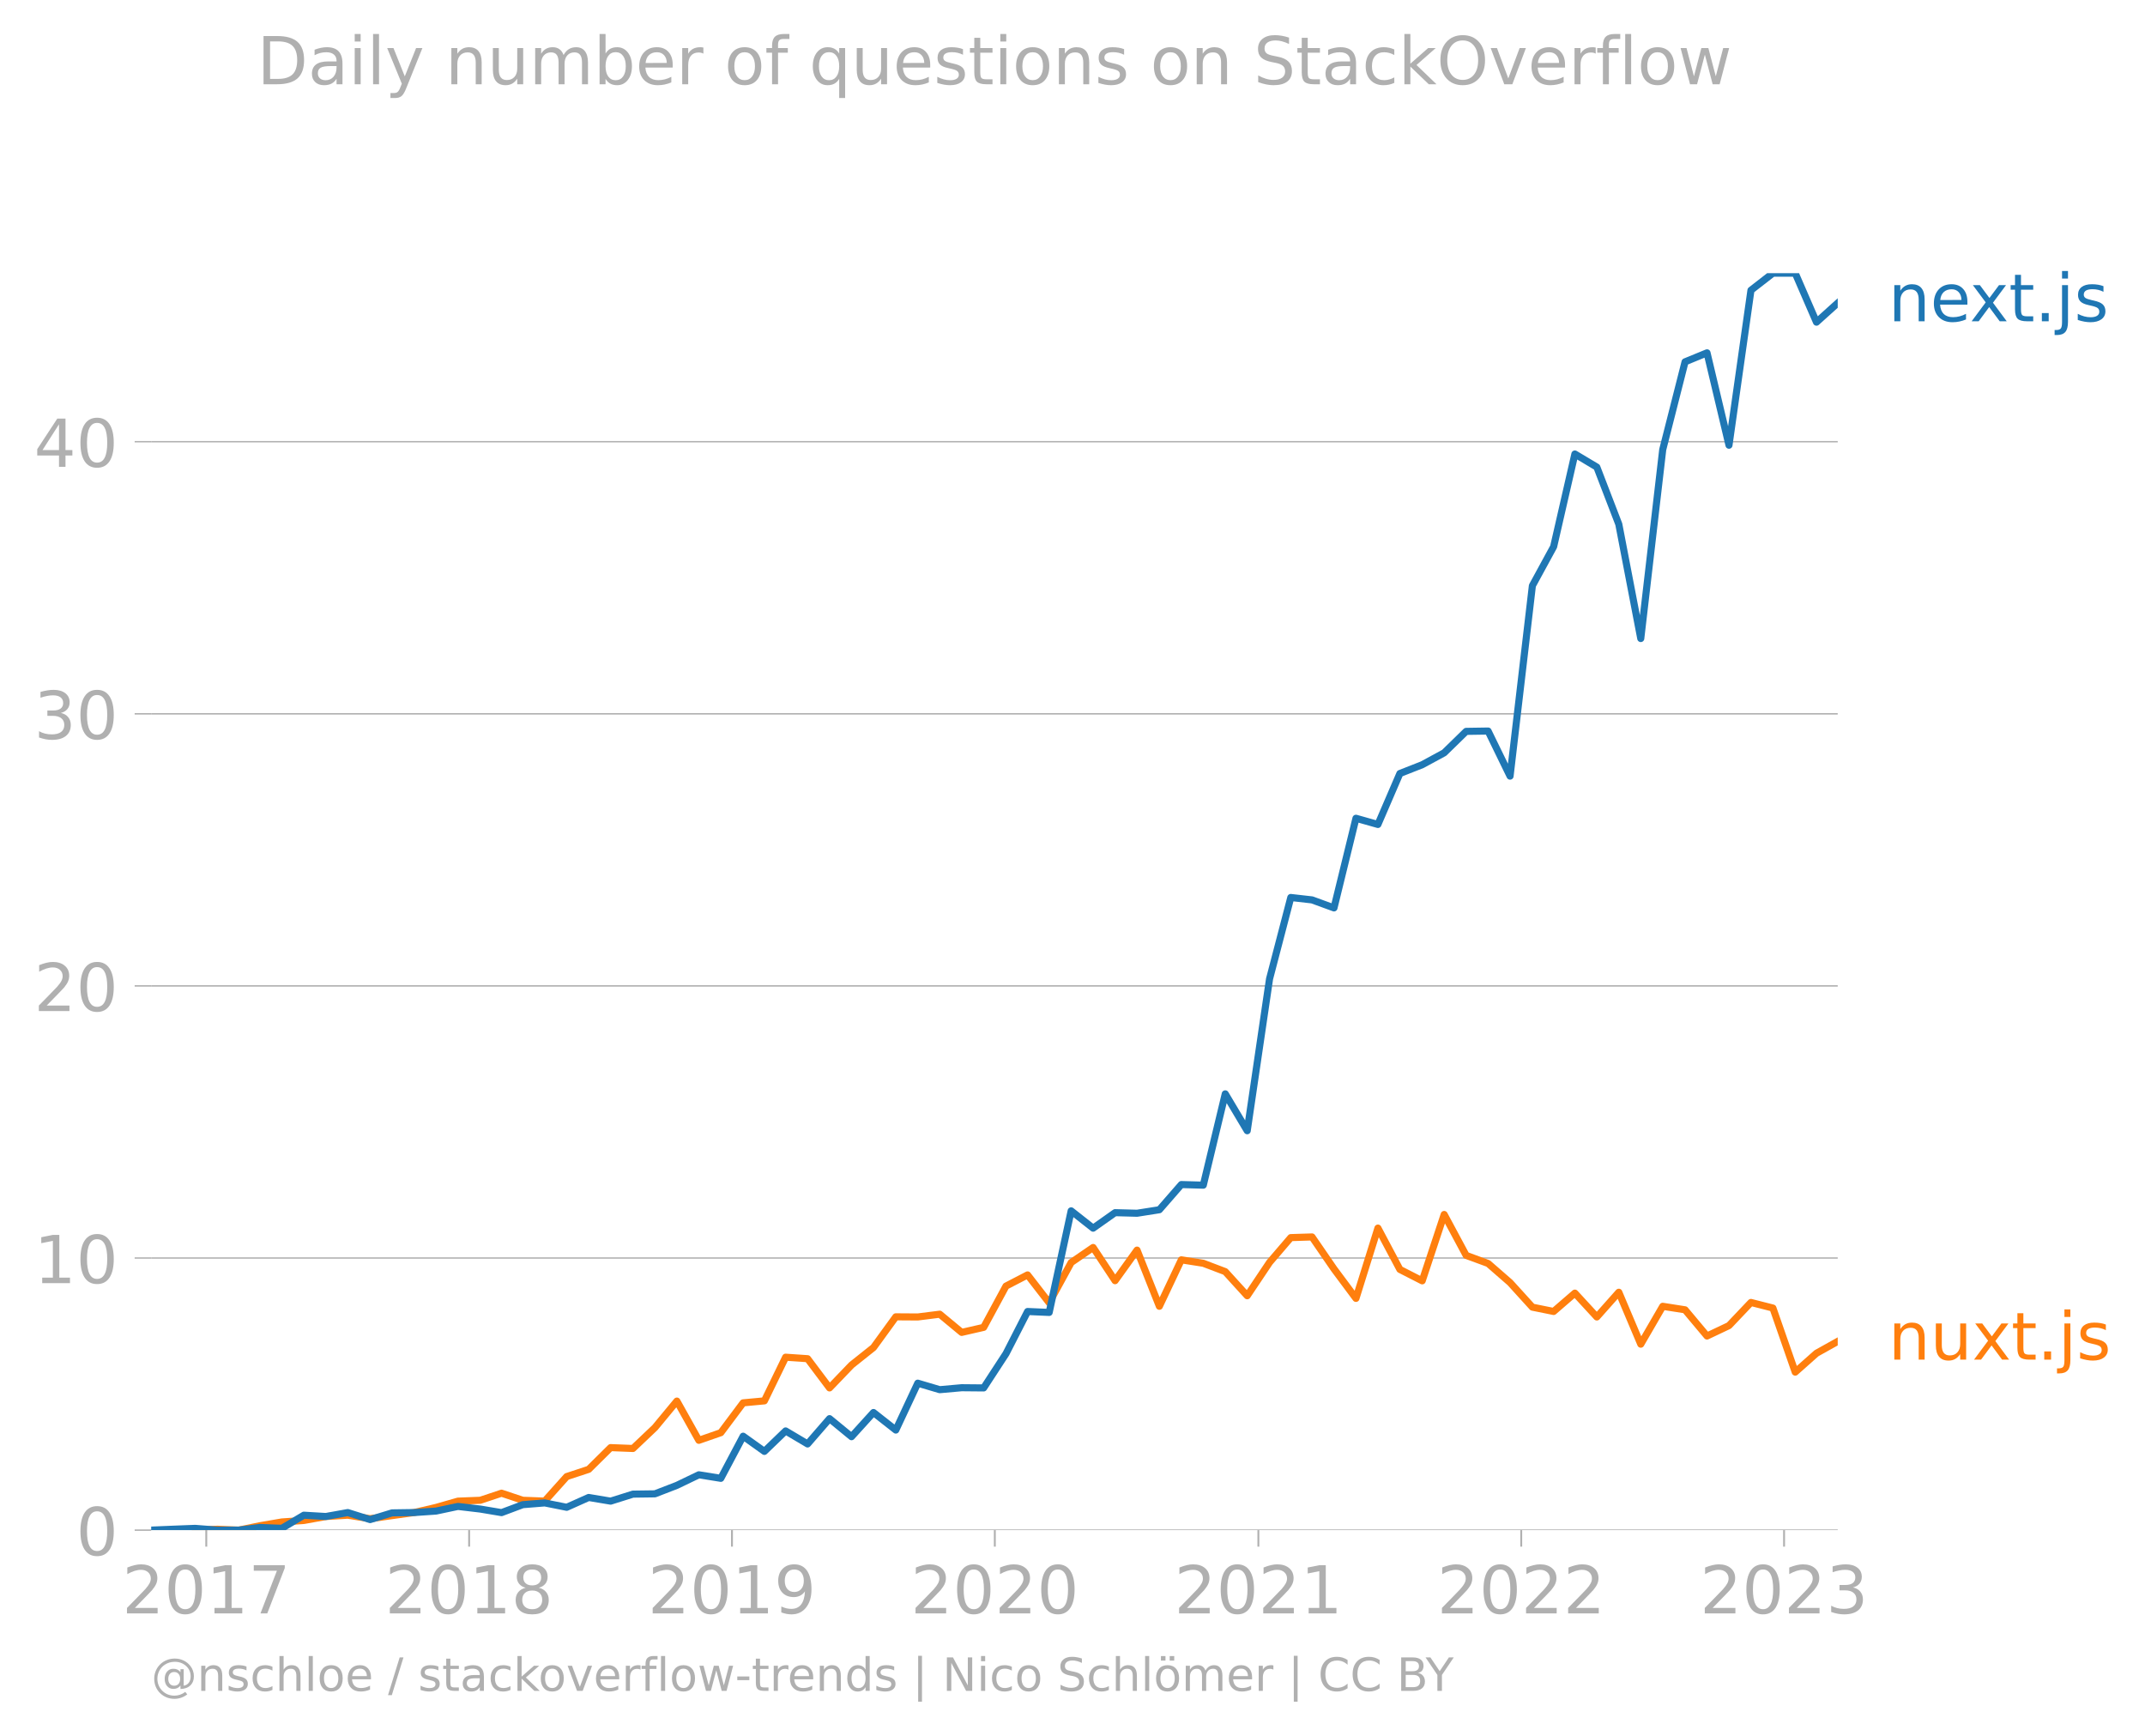
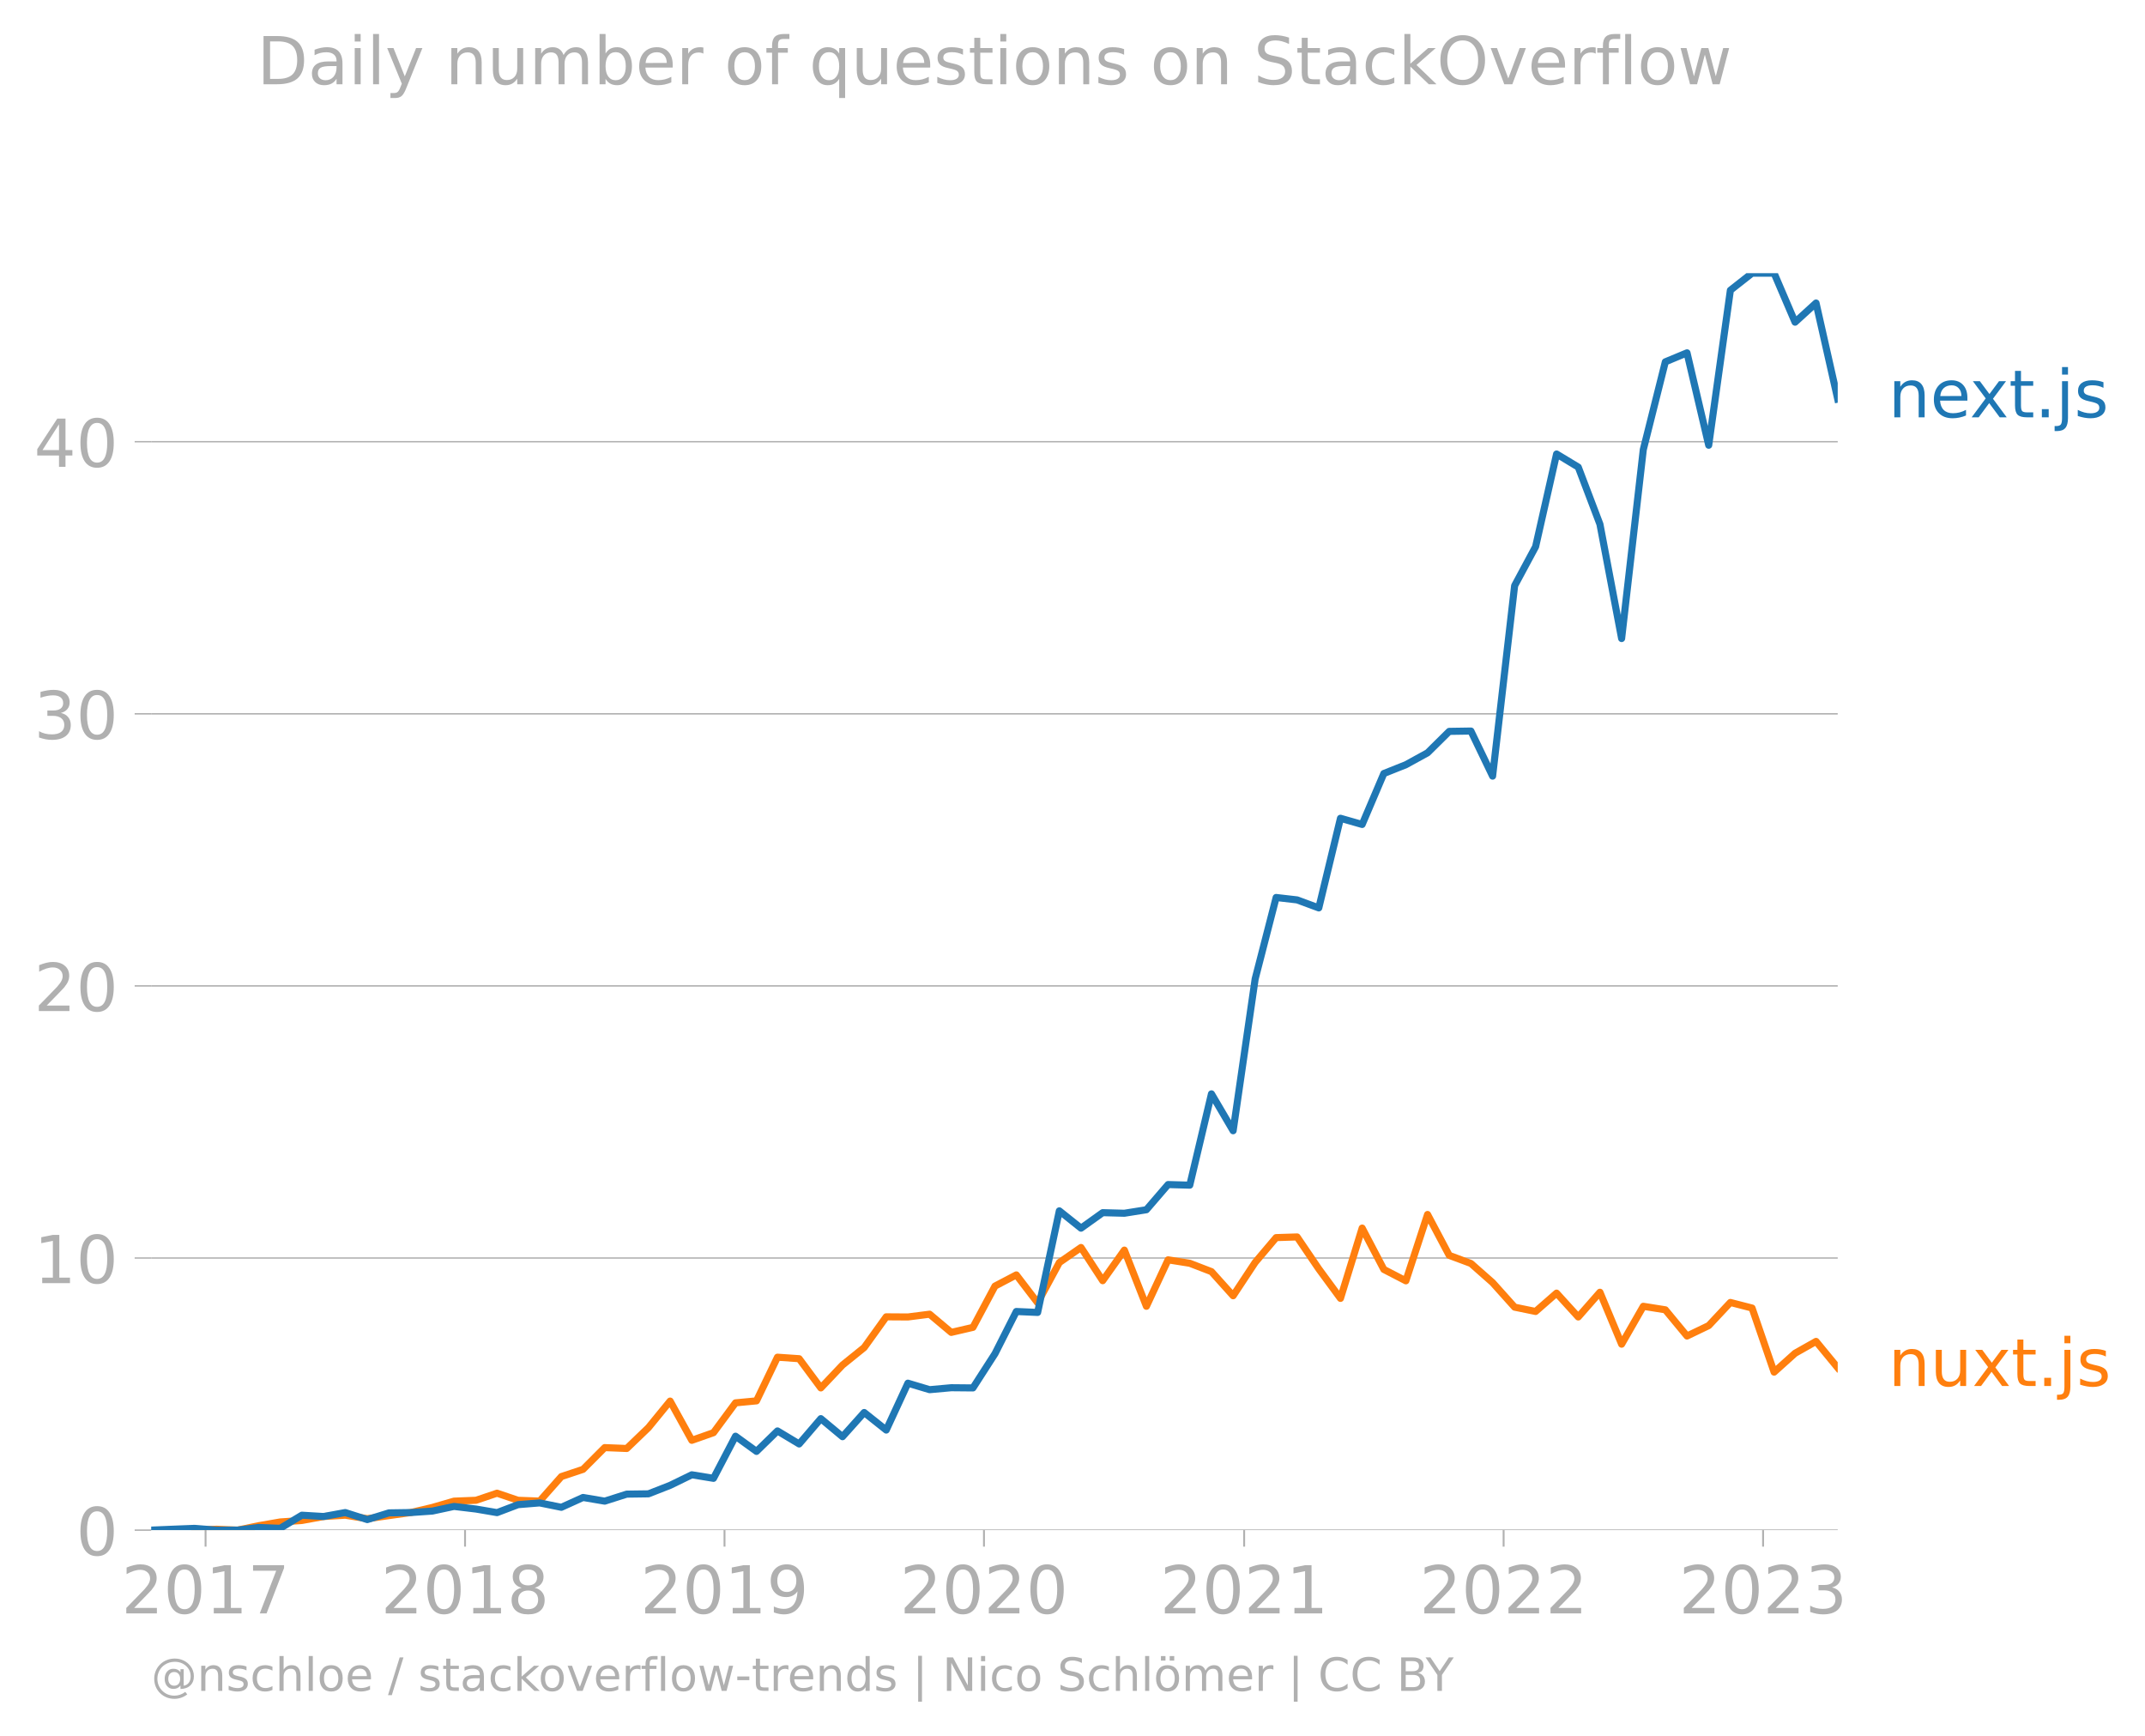
<svg xmlns="http://www.w3.org/2000/svg" xmlns:xlink="http://www.w3.org/1999/xlink" width="605.6" height="489.969" viewBox="0 0 454.2 367.477">
  <defs>
    <style>*{stroke-linejoin:round;stroke-linecap:butt}</style>
  </defs>
  <g id="figure_1">
    <path id="patch_1" d="M0 367.477h454.2V0H0v367.477z" style="fill:none" />
    <g id="axes_1">
      <path id="patch_2" d="M32.015 323.95h357.12V57.838H32.015V323.95z" style="fill:none" />
      <g id="matplotlib.axis_1">
        <g id="xtick_1">
          <g id="line2d_1">
            <defs>
-               <path id="m6d6895a8fd" d="M0 0v3.5" style="stroke:#b0b0b0;stroke-width:.4" />
-             </defs>
-             <use xlink:href="#m6d6895a8fd" x="43.68" y="323.95" style="fill:#b0b0b0;stroke:#b0b0b0;stroke-width:.4" />
-           </g>
-           <g id="text_1" style="fill:#b0b0b0" transform="matrix(.14 0 0 -.14 25.865 341.588)">
+               <path id="m5d24815cc0" d="M0 0v3.5" style="stroke:#b0b0b0;stroke-width:.4" />
+             </defs>
+             <use xlink:href="#m5d24815cc0" x="43.53" y="323.95" style="fill:#b0b0b0;stroke:#b0b0b0;stroke-width:.4" />
+           </g>
+           <g id="text_1" style="fill:#b0b0b0" transform="matrix(.14 0 0 -.14 25.715 341.588)">
            <defs>
              <path id="DejaVuSans-32" d="M1228 531h2203V0H469v531q359 372 979 998 621 627 780 809 303 340 423 576 121 236 121 464 0 372-261 606-261 235-680 235-297 0-627-103-329-103-704-313v638q381 153 712 231 332 78 607 78 725 0 1156-363 431-362 431-968 0-288-108-546-107-257-392-607-78-91-497-524-418-433-1181-1211z" transform="scale(.01563)" />
              <path id="DejaVuSans-30" d="M2034 4250q-487 0-733-480-245-479-245-1442 0-959 245-1439 246-480 733-480 491 0 736 480 246 480 246 1439 0 963-246 1442-245 480-736 480zm0 500q785 0 1199-621 414-620 414-1801 0-1178-414-1799Q2819-91 2034-91q-784 0-1198 620-414 621-414 1799 0 1181 414 1801 414 621 1198 621z" transform="scale(.01563)" />
              <path id="DejaVuSans-31" d="M794 531h1031v3560L703 3866v575l1116 225h631V531h1031V0H794v531z" transform="scale(.01563)" />
              <path id="DejaVuSans-37" d="M525 4666h3000v-269L1831 0h-659l1594 4134H525v532z" transform="scale(.01563)" />
            </defs>
            <use xlink:href="#DejaVuSans-32" />
            <use xlink:href="#DejaVuSans-30" x="63.623" />
            <use xlink:href="#DejaVuSans-31" x="127.246" />
            <use xlink:href="#DejaVuSans-37" x="190.869" />
          </g>
        </g>
        <g id="xtick_2">
-           <use xlink:href="#m6d6895a8fd" id="line2d_2" x="99.337" y="323.95" style="fill:#b0b0b0;stroke:#b0b0b0;stroke-width:.4" />
-           <g id="text_2" style="fill:#b0b0b0" transform="matrix(.14 0 0 -.14 81.522 341.588)">
+           <use xlink:href="#m5d24815cc0" id="line2d_2" x="98.472" y="323.95" style="fill:#b0b0b0;stroke:#b0b0b0;stroke-width:.4" />
+           <g id="text_2" style="fill:#b0b0b0" transform="matrix(.14 0 0 -.14 80.657 341.588)">
            <defs>
              <path id="DejaVuSans-38" d="M2034 2216q-450 0-708-241-257-241-257-662 0-422 257-663 258-241 708-241t709 242q260 243 260 662 0 421-258 662-257 241-711 241zm-631 268q-406 100-633 378-226 279-226 679 0 559 398 884 399 325 1092 325 697 0 1094-325t397-884q0-400-227-679-226-278-629-378 456-106 710-416 255-309 255-755 0-679-414-1042Q2806-91 2034-91q-771 0-1186 362-414 363-414 1042 0 446 256 755 257 310 713 416zm-231 997q0-362 226-565 227-203 636-203 407 0 636 203 230 203 230 565 0 363-230 566-229 203-636 203-409 0-636-203-226-203-226-566z" transform="scale(.01563)" />
            </defs>
            <use xlink:href="#DejaVuSans-32" />
            <use xlink:href="#DejaVuSans-30" x="63.623" />
            <use xlink:href="#DejaVuSans-31" x="127.246" />
            <use xlink:href="#DejaVuSans-38" x="190.869" />
          </g>
        </g>
        <g id="xtick_3">
-           <use xlink:href="#m6d6895a8fd" id="line2d_3" x="154.994" y="323.95" style="fill:#b0b0b0;stroke:#b0b0b0;stroke-width:.4" />
-           <g id="text_3" style="fill:#b0b0b0" transform="matrix(.14 0 0 -.14 137.18 341.588)">
+           <use xlink:href="#m5d24815cc0" id="line2d_3" x="153.413" y="323.95" style="fill:#b0b0b0;stroke:#b0b0b0;stroke-width:.4" />
+           <g id="text_3" style="fill:#b0b0b0" transform="matrix(.14 0 0 -.14 135.598 341.588)">
            <defs>
              <path id="DejaVuSans-39" d="M703 97v575q238-113 481-172 244-59 479-59 625 0 954 420 330 420 377 1277-181-269-460-413-278-144-615-144-700 0-1108 423-408 424-408 1159 0 718 425 1152 425 435 1131 435 810 0 1236-621 427-620 427-1801 0-1103-524-1761Q2575-91 1691-91q-238 0-482 47Q966 3 703 97zm1256 1978q425 0 673 290 249 291 249 798 0 503-249 795-248 292-673 292t-673-292q-248-292-248-795 0-507 248-798 248-290 673-290z" transform="scale(.01563)" />
            </defs>
            <use xlink:href="#DejaVuSans-32" />
            <use xlink:href="#DejaVuSans-30" x="63.623" />
            <use xlink:href="#DejaVuSans-31" x="127.246" />
            <use xlink:href="#DejaVuSans-39" x="190.869" />
          </g>
        </g>
        <g id="xtick_4">
-           <use xlink:href="#m6d6895a8fd" id="line2d_4" x="210.651" y="323.95" style="fill:#b0b0b0;stroke:#b0b0b0;stroke-width:.4" />
-           <g id="text_4" style="fill:#b0b0b0" transform="matrix(.14 0 0 -.14 192.836 341.588)">
+           <use xlink:href="#m5d24815cc0" id="line2d_4" x="208.355" y="323.95" style="fill:#b0b0b0;stroke:#b0b0b0;stroke-width:.4" />
+           <g id="text_4" style="fill:#b0b0b0" transform="matrix(.14 0 0 -.14 190.54 341.588)">
            <use xlink:href="#DejaVuSans-32" />
            <use xlink:href="#DejaVuSans-30" x="63.623" />
            <use xlink:href="#DejaVuSans-32" x="127.246" />
            <use xlink:href="#DejaVuSans-30" x="190.869" />
          </g>
        </g>
        <g id="xtick_5">
-           <use xlink:href="#m6d6895a8fd" id="line2d_5" x="266.461" y="323.95" style="fill:#b0b0b0;stroke:#b0b0b0;stroke-width:.4" />
-           <g id="text_5" style="fill:#b0b0b0" transform="matrix(.14 0 0 -.14 248.646 341.588)">
+           <use xlink:href="#m5d24815cc0" id="line2d_5" x="263.447" y="323.95" style="fill:#b0b0b0;stroke:#b0b0b0;stroke-width:.4" />
+           <g id="text_5" style="fill:#b0b0b0" transform="matrix(.14 0 0 -.14 245.632 341.588)">
            <use xlink:href="#DejaVuSans-32" />
            <use xlink:href="#DejaVuSans-30" x="63.623" />
            <use xlink:href="#DejaVuSans-32" x="127.246" />
            <use xlink:href="#DejaVuSans-31" x="190.869" />
          </g>
        </g>
        <g id="xtick_6">
-           <use xlink:href="#m6d6895a8fd" id="line2d_6" x="322.118" y="323.95" style="fill:#b0b0b0;stroke:#b0b0b0;stroke-width:.4" />
-           <g id="text_6" style="fill:#b0b0b0" transform="matrix(.14 0 0 -.14 304.303 341.588)">
+           <use xlink:href="#m5d24815cc0" id="line2d_6" x="318.388" y="323.95" style="fill:#b0b0b0;stroke:#b0b0b0;stroke-width:.4" />
+           <g id="text_6" style="fill:#b0b0b0" transform="matrix(.14 0 0 -.14 300.573 341.588)">
            <use xlink:href="#DejaVuSans-32" />
            <use xlink:href="#DejaVuSans-30" x="63.623" />
            <use xlink:href="#DejaVuSans-32" x="127.246" />
            <use xlink:href="#DejaVuSans-32" x="190.869" />
          </g>
        </g>
        <g id="xtick_7">
-           <use xlink:href="#m6d6895a8fd" id="line2d_7" x="377.775" y="323.95" style="fill:#b0b0b0;stroke:#b0b0b0;stroke-width:.4" />
-           <g id="text_7" style="fill:#b0b0b0" transform="matrix(.14 0 0 -.14 359.96 341.588)">
+           <use xlink:href="#m5d24815cc0" id="line2d_7" x="373.33" y="323.95" style="fill:#b0b0b0;stroke:#b0b0b0;stroke-width:.4" />
+           <g id="text_7" style="fill:#b0b0b0" transform="matrix(.14 0 0 -.14 355.515 341.588)">
            <defs>
              <path id="DejaVuSans-33" d="M2597 2516q453-97 707-404 255-306 255-756 0-690-475-1069Q2609-91 1734-91q-293 0-604 58T488 141v609q262-153 574-231 313-78 654-78 593 0 904 234t311 681q0 413-289 645-289 233-804 233h-544v519h569q465 0 712 186t247 536q0 359-255 551-254 193-729 193-260 0-557-57-297-56-653-174v562q360 100 674 150t592 50q719 0 1137-327 419-326 419-882 0-388-222-655t-631-370z" transform="scale(.01563)" />
            </defs>
            <use xlink:href="#DejaVuSans-32" />
            <use xlink:href="#DejaVuSans-30" x="63.623" />
            <use xlink:href="#DejaVuSans-32" x="127.246" />
            <use xlink:href="#DejaVuSans-33" x="190.869" />
          </g>
        </g>
      </g>
      <g id="matplotlib.axis_2">
        <g id="ytick_1">
-           <path id="line2d_8" d="M32.015 323.95h357.12" clip-path="url(#p048959036a)" style="fill:none;stroke:#b0b0b0;stroke-width:.3;stroke-linecap:square" />
+           <path id="line2d_8" d="M32.015 323.95h357.12" clip-path="url(#pa60312eb5e)" style="fill:none;stroke:#b0b0b0;stroke-width:.3;stroke-linecap:square" />
          <g id="line2d_9">
            <defs>
-               <path id="m98fb23571a" d="M0 0h-3.5" style="stroke:#b0b0b0;stroke-width:.3" />
-             </defs>
-             <use xlink:href="#m98fb23571a" x="32.015" y="323.95" style="fill:#b0b0b0;stroke:#b0b0b0;stroke-width:.3" />
+               <path id="m588426a2e2" d="M0 0h-3.5" style="stroke:#b0b0b0;stroke-width:.3" />
+             </defs>
+             <use xlink:href="#m588426a2e2" x="32.015" y="323.95" style="fill:#b0b0b0;stroke:#b0b0b0;stroke-width:.3" />
          </g>
          <use xlink:href="#DejaVuSans-30" id="text_8" style="fill:#b0b0b0" transform="matrix(.14 0 0 -.14 16.108 329.269)" />
        </g>
        <g id="ytick_2">
-           <path id="line2d_10" d="M32.015 266.342h357.12" clip-path="url(#p048959036a)" style="fill:none;stroke:#b0b0b0;stroke-width:.3;stroke-linecap:square" />
-           <use xlink:href="#m98fb23571a" id="line2d_11" x="32.015" y="266.342" style="fill:#b0b0b0;stroke:#b0b0b0;stroke-width:.3" />
+           <path id="line2d_10" d="M32.015 266.342h357.12" clip-path="url(#pa60312eb5e)" style="fill:none;stroke:#b0b0b0;stroke-width:.3;stroke-linecap:square" />
+           <use xlink:href="#m588426a2e2" id="line2d_11" x="32.015" y="266.342" style="fill:#b0b0b0;stroke:#b0b0b0;stroke-width:.3" />
          <g id="text_9" style="fill:#b0b0b0" transform="matrix(.14 0 0 -.14 7.2 271.66)">
            <use xlink:href="#DejaVuSans-31" />
            <use xlink:href="#DejaVuSans-30" x="63.623" />
          </g>
        </g>
        <g id="ytick_3">
-           <path id="line2d_12" d="M32.015 208.734h357.12" clip-path="url(#p048959036a)" style="fill:none;stroke:#b0b0b0;stroke-width:.3;stroke-linecap:square" />
-           <use xlink:href="#m98fb23571a" id="line2d_13" x="32.015" y="208.734" style="fill:#b0b0b0;stroke:#b0b0b0;stroke-width:.3" />
+           <path id="line2d_12" d="M32.015 208.734h357.12" clip-path="url(#pa60312eb5e)" style="fill:none;stroke:#b0b0b0;stroke-width:.3;stroke-linecap:square" />
+           <use xlink:href="#m588426a2e2" id="line2d_13" x="32.015" y="208.734" style="fill:#b0b0b0;stroke:#b0b0b0;stroke-width:.3" />
          <g id="text_10" style="fill:#b0b0b0" transform="matrix(.14 0 0 -.14 7.2 214.053)">
            <use xlink:href="#DejaVuSans-32" />
            <use xlink:href="#DejaVuSans-30" x="63.623" />
          </g>
        </g>
        <g id="ytick_4">
-           <path id="line2d_14" d="M32.015 151.126h357.12" clip-path="url(#p048959036a)" style="fill:none;stroke:#b0b0b0;stroke-width:.3;stroke-linecap:square" />
-           <use xlink:href="#m98fb23571a" id="line2d_15" x="32.015" y="151.126" style="fill:#b0b0b0;stroke:#b0b0b0;stroke-width:.3" />
+           <path id="line2d_14" d="M32.015 151.126h357.12" clip-path="url(#pa60312eb5e)" style="fill:none;stroke:#b0b0b0;stroke-width:.3;stroke-linecap:square" />
+           <use xlink:href="#m588426a2e2" id="line2d_15" x="32.015" y="151.126" style="fill:#b0b0b0;stroke:#b0b0b0;stroke-width:.3" />
          <g id="text_11" style="fill:#b0b0b0" transform="matrix(.14 0 0 -.14 7.2 156.445)">
            <use xlink:href="#DejaVuSans-33" />
            <use xlink:href="#DejaVuSans-30" x="63.623" />
          </g>
        </g>
        <g id="ytick_5">
-           <path id="line2d_16" d="M32.015 93.518h357.12" clip-path="url(#p048959036a)" style="fill:none;stroke:#b0b0b0;stroke-width:.3;stroke-linecap:square" />
-           <use xlink:href="#m98fb23571a" id="line2d_17" x="32.015" y="93.518" style="fill:#b0b0b0;stroke:#b0b0b0;stroke-width:.3" />
+           <path id="line2d_16" d="M32.015 93.518h357.12" clip-path="url(#pa60312eb5e)" style="fill:none;stroke:#b0b0b0;stroke-width:.3;stroke-linecap:square" />
+           <use xlink:href="#m588426a2e2" id="line2d_17" x="32.015" y="93.518" style="fill:#b0b0b0;stroke:#b0b0b0;stroke-width:.3" />
          <g id="text_12" style="fill:#b0b0b0" transform="matrix(.14 0 0 -.14 7.2 98.837)">
            <defs>
              <path id="DejaVuSans-34" d="M2419 4116 825 1625h1594v2491zm-166 550h794V1625h666v-525h-666V0h-628v1100H313v609l1940 2957z" transform="scale(.01563)" />
            </defs>
            <use xlink:href="#DejaVuSans-34" />
            <use xlink:href="#DejaVuSans-30" x="63.623" />
          </g>
        </g>
      </g>
-       <path id="line2d_18" d="m41.317 323.95 4.727-.186 4.498.186 4.498-.93 4.651-.798 4.65-.316 4.652-.837 4.65-.278 4.727.743 4.651-.657 4.651-.644 4.65-1.084 4.652-1.332 4.727-.185 4.498-1.5 4.498 1.5 4.651.173 4.65-5.191 4.652-1.53 4.65-4.602 4.728.185 4.65-4.416 4.651-5.619 4.65 8.307 4.652-1.617 4.727-6.318 4.498-.418 4.498-9.245 4.651.316 4.65 6.188 4.652-4.844 4.65-3.704 4.728-6.504 4.65.03 4.651-.588 4.65 3.853 4.652-1.065 4.727-8.735 4.574-2.37 4.575 5.901 4.65-8.517 4.651-3.19 4.651 7.03 4.651-6.473 4.727 11.894 4.65-9.837 4.652.73 4.65 1.766 4.651 5.11 4.727-7.061 4.499-5.25 4.498-.14 4.65 6.765 4.651 6.244 4.651-14.885 4.651 8.753 4.727 2.415 4.65-14.049 4.652 8.66 4.65 1.71 4.651 4.051 4.727 5.203 4.499.91 4.498-3.883 4.65 5.049 4.652-5.235 4.65 10.995 4.651-8.021 4.727.743 4.651 5.55 4.65-2.205 4.652-4.9 4.65 1.183 4.727 13.566 4.499-3.995 4.498-2.51" clip-path="url(#p048959036a)" style="fill:none;stroke:#ff7f0e;stroke-width:1.5;stroke-linecap:square" />
-       <path id="line2d_19" d="m32.015 323.95 4.65-.192 4.652-.18 4.727.372h4.498l4.498-.558 4.651.174 4.65-2.775 4.652.278 4.65-.836 4.727 1.487 4.651-1.419 4.651-.068 4.65-.316 4.652-.985 4.727.558 4.498.756 4.498-1.685 4.651-.372 4.65.93 4.652-2.082 4.65.78 4.728-1.486 4.65-.062 4.651-1.797 4.65-2.236 4.652.75 4.727-8.92 4.498 3.219 4.498-4.334 4.651 2.756 4.65-5.358 4.652 3.822 4.65-5.123 4.728 3.717 4.65-9.924 4.651 1.376 4.65-.415 4.652.043 4.727-7.248 4.574-8.932 4.575.198 4.65-21.507 4.651 3.667 4.651-3.283 4.651.124 4.727-.743 4.65-5.333 4.652.13 4.65-19.333 4.651 7.811 4.727-32.149 4.499-17.236 4.498.511 4.65 1.697 4.651-18.98 4.651 1.314 4.651-10.79 4.727-1.859 4.65-2.521 4.652-4.54 4.65-.069 4.651 9.546 4.727-40.326 4.499-8.256 4.498-19.619 4.65 2.775 4.652 12.092 4.65 24.201 4.651-39.997 4.727-18.583 4.651-1.908 4.65 19.562 4.652-32.812 4.65-3.611h4.727l4.499 10.373 4.498-4.055" clip-path="url(#p048959036a)" style="fill:none;stroke:#1f77b4;stroke-width:1.5;stroke-linecap:square" />
-       <g id="text_13" style="fill:#1f77b4" transform="matrix(.14 0 0 -.14 399.849 68.02)">
+       <path id="line2d_18" d="m41.197 323.95 4.666-.186 4.44.186 4.441-.93 4.591-.798 4.591-.316 4.591-.837 4.591-.278 4.667.743 4.59-.657 4.592-.644 4.59-1.084 4.592-1.332 4.666-.185 4.44-1.5 4.44 1.5 4.592.173 4.59-5.191 4.592-1.53 4.59-4.602 4.667.185 4.591-4.416 4.591-5.619 4.591 8.307 4.591-1.617 4.666-6.318 4.44-.418 4.441-9.245 4.591.316 4.591 6.188 4.591-4.844 4.591-3.704 4.667-6.504 4.59.03 4.592-.588 4.59 3.853 4.592-1.065 4.666-8.735 4.516-2.37 4.515 5.901 4.591-8.517 4.591-3.19 4.591 7.03 4.591-6.473 4.667 11.894 4.59-9.837 4.592.73 4.59 1.766 4.592 5.11 4.666-7.061 4.44-5.25 4.44-.14 4.592 6.765 4.59 6.244 4.592-14.885 4.59 8.753 4.667 2.415 4.591-14.049 4.591 8.66 4.591 1.71 4.591 4.051 4.666 5.203 4.441.91 4.44-3.883 4.591 5.049 4.591-5.235 4.591 10.995 4.591-8.021 4.667.743 4.59 5.55 4.592-2.205 4.59-4.9 4.592 1.183 4.666 13.566 4.44-3.995 4.441-2.51 4.591 5.582" clip-path="url(#pa60312eb5e)" style="fill:none;stroke:#ff7f0e;stroke-width:1.5;stroke-linecap:square" />
+       <path id="line2d_19" d="m32.015 323.95 4.591-.192 4.591-.18 4.666.372h4.44l4.441-.558 4.591.174 4.591-2.775 4.591.278 4.591-.836 4.667 1.487 4.59-1.419 4.592-.068 4.59-.316 4.592-.985 4.666.558 4.44.756 4.44-1.685 4.592-.372 4.59.93 4.592-2.082 4.59.78 4.667-1.486 4.591-.062 4.591-1.797 4.591-2.236 4.591.75 4.666-8.92 4.44 3.219 4.441-4.334 4.591 2.756 4.591-5.358 4.591 3.822 4.591-5.123 4.667 3.717 4.59-9.924 4.592 1.376 4.59-.415 4.592.043 4.666-7.248 4.516-8.932 4.515.198 4.591-21.507 4.591 3.667 4.591-3.283 4.591.124 4.667-.743 4.59-5.333 4.592.13 4.59-19.333 4.592 7.811 4.666-32.149 4.44-17.236 4.44.511 4.592 1.697 4.59-18.98 4.592 1.314 4.59-10.79 4.667-1.859 4.591-2.521 4.591-4.54 4.591-.069 4.591 9.546 4.666-40.326 4.441-8.256 4.44-19.619 4.591 2.775 4.591 12.092 4.591 24.201 4.591-39.997 4.667-18.583 4.59-1.908 4.592 19.562 4.59-32.812 4.592-3.611h4.666l4.44 10.373 4.441-4.055 4.591 20.336" clip-path="url(#pa60312eb5e)" style="fill:none;stroke:#1f77b4;stroke-width:1.5;stroke-linecap:square" />
+       <g id="text_13" style="fill:#1f77b4" transform="matrix(.14 0 0 -.14 399.849 88.355)">
        <defs>
          <path id="DejaVuSans-6e" d="M3513 2113V0h-575v2094q0 497-194 743-194 247-581 247-466 0-735-297-269-296-269-809V0H581v3500h578v-544q207 316 486 472 280 156 646 156 603 0 912-373 310-373 310-1098z" transform="scale(.01563)" />
          <path id="DejaVuSans-65" d="M3597 1894v-281H953q38-594 358-905t892-311q331 0 642 81t618 244V178Q3153 47 2828-22t-659-69q-838 0-1327 487-489 488-489 1320 0 859 464 1363 464 505 1252 505 706 0 1117-455 411-454 411-1235zm-575 169q-6 471-264 752-258 282-683 282-481 0-770-272t-333-766l2050 4z" transform="scale(.01563)" />
          <path id="DejaVuSans-78" d="M3513 3500 2247 1797 3578 0h-678L1881 1375 863 0H184l1360 1831L300 3500h678l928-1247 928 1247h679z" transform="scale(.01563)" />
          <path id="DejaVuSans-74" d="M1172 4494v-994h1184v-447H1172V1153q0-428 117-550t477-122h590V0h-590q-666 0-919 248-253 249-253 905v1900H172v447h422v994h578z" transform="scale(.01563)" />
          <path id="DejaVuSans-2e" d="M684 794h660V0H684v794z" transform="scale(.01563)" />
          <path id="DejaVuSans-6a" d="M603 3500h575V-63q0-668-255-968-254-300-820-300h-219v487H38q328 0 446 152Q603-541 603-63v3563zm0 1363h575v-729H603v729z" transform="scale(.01563)" />
          <path id="DejaVuSans-73" d="M2834 3397v-544q-243 125-506 187-262 63-544 63-428 0-642-131t-214-394q0-200 153-314t616-217l197-44q612-131 870-370t258-667q0-488-386-773Q2250-91 1575-91q-281 0-586 55T347 128v594q319-166 628-249 309-82 613-82 406 0 624 139 219 139 219 392 0 234-158 359-157 125-692 241l-200 47q-534 112-772 345-237 233-237 639 0 494 350 762 350 269 994 269 318 0 599-47 282-46 519-140z" transform="scale(.01563)" />
        </defs>
        <use xlink:href="#DejaVuSans-6e" />
        <use xlink:href="#DejaVuSans-65" x="63.379" />
        <use xlink:href="#DejaVuSans-78" x="123.152" />
        <use xlink:href="#DejaVuSans-74" x="182.332" />
        <use xlink:href="#DejaVuSans-2e" x="221.541" />
        <use xlink:href="#DejaVuSans-6a" x="253.328" />
        <use xlink:href="#DejaVuSans-73" x="281.111" />
      </g>
-       <g id="text_14" style="fill:#ff7f0e" transform="matrix(.14 0 0 -.14 399.849 287.859)">
+       <g id="text_14" style="fill:#ff7f0e" transform="matrix(.14 0 0 -.14 399.849 293.44)">
        <defs>
          <path id="DejaVuSans-75" d="M544 1381v2119h575V1403q0-497 193-746 194-248 582-248 465 0 735 297 271 297 271 810v1984h575V0h-575v538q-209-319-486-474-276-155-642-155-603 0-916 375-312 375-312 1097zm1447 2203z" transform="scale(.01563)" />
        </defs>
        <use xlink:href="#DejaVuSans-6e" />
        <use xlink:href="#DejaVuSans-75" x="63.379" />
        <use xlink:href="#DejaVuSans-78" x="126.758" />
        <use xlink:href="#DejaVuSans-74" x="185.938" />
        <use xlink:href="#DejaVuSans-2e" x="225.146" />
        <use xlink:href="#DejaVuSans-6a" x="256.934" />
        <use xlink:href="#DejaVuSans-73" x="284.717" />
      </g>
      <g id="text_15" style="fill:#b0b0b0" transform="matrix(.09716 0 0 -.09716 32.015 357.986)">
        <defs>
          <path id="DejaVuSans-40" d="M2381 1678q0-447 222-702 222-254 610-254 384 0 604 256 221 256 221 700 0 438-225 695-225 258-607 258-378 0-602-256-223-256-223-697zm1703-934q-187-241-429-355t-564-114q-538 0-874 389t-336 1014q0 625 337 1015 338 391 873 391 322 0 565-117 244-117 428-354v409h447V722q457 69 714 417 258 349 258 902 0 334-99 628-98 294-298 544-325 409-792 626t-1017 217q-384 0-738-102-353-101-653-301-490-319-767-836-276-517-276-1120 0-497 179-932 180-434 521-765 328-325 759-495 431-171 922-171 403 0 792 136t714 389l281-347q-390-303-851-464t-936-161q-578 0-1091 205-512 205-912 595Q841 78 631 592q-209 514-209 1105 0 569 212 1084 213 516 607 907 403 396 931 607t1119 211q662 0 1229-272 568-271 952-771 234-307 357-666 124-359 124-744 0-822-497-1297T4084 263v481z" transform="scale(.01563)" />
          <path id="DejaVuSans-63" d="M3122 3366v-538q-244 135-489 202t-495 67q-560 0-870-355-309-354-309-995t309-996q310-354 870-354 250 0 495 67t489 202V134Q2881 22 2623-34q-257-57-548-57-791 0-1257 497-465 497-465 1341 0 856 470 1346 471 491 1290 491 265 0 518-55 253-54 491-163z" transform="scale(.01563)" />
          <path id="DejaVuSans-68" d="M3513 2113V0h-575v2094q0 497-194 743-194 247-581 247-466 0-735-297-269-296-269-809V0H581v4863h578V2956q207 316 486 472 280 156 646 156 603 0 912-373 310-373 310-1098z" transform="scale(.01563)" />
          <path id="DejaVuSans-6c" d="M603 4863h575V0H603v4863z" transform="scale(.01563)" />
          <path id="DejaVuSans-6f" d="M1959 3097q-462 0-731-361t-269-989q0-628 267-989 268-361 733-361 460 0 728 362 269 363 269 988 0 622-269 986-268 364-728 364zm0 487q750 0 1178-488 429-487 429-1349 0-859-429-1349Q2709-91 1959-91q-753 0-1180 489-426 490-426 1349 0 862 426 1349 427 488 1180 488z" transform="scale(.01563)" />
          <path id="DejaVuSans-2f" d="M1625 4666h531L531-594H0l1625 5260z" transform="scale(.01563)" />
          <path id="DejaVuSans-61" d="M2194 1759q-697 0-966-159t-269-544q0-306 202-486 202-179 548-179 479 0 768 339t289 901v128h-572zm1147 238V0h-575v531q-197-318-491-470T1556-91q-537 0-855 302-317 302-317 808 0 590 395 890 396 300 1180 300h807v57q0 397-261 614t-733 217q-300 0-585-72-284-72-546-216v532q315 122 612 182 297 61 578 61 760 0 1135-394 375-393 375-1193z" transform="scale(.01563)" />
          <path id="DejaVuSans-6b" d="M581 4863h578V1991l1716 1509h734L1753 1863 3688 0h-750L1159 1709V0H581v4863z" transform="scale(.01563)" />
          <path id="DejaVuSans-76" d="M191 3500h609L1894 563l1094 2937h609L2284 0h-781L191 3500z" transform="scale(.01563)" />
          <path id="DejaVuSans-72" d="M2631 2963q-97 56-211 82-114 27-251 27-488 0-749-317t-261-911V0H581v3500h578v-544q182 319 472 473 291 155 707 155 59 0 131-8 72-7 159-23l3-590z" transform="scale(.01563)" />
          <path id="DejaVuSans-66" d="M2375 4863v-479h-550q-309 0-430-125-120-125-120-450v-309h947v-447h-947V0H697v3053H147v447h550v244q0 584 272 851 272 268 862 268h544z" transform="scale(.01563)" />
          <path id="DejaVuSans-77" d="M269 3500h575l719-2731 715 2731h678l719-2731 716 2731h575L4050 0h-678l-753 2869L1863 0h-679L269 3500z" transform="scale(.01563)" />
          <path id="DejaVuSans-2d" d="M313 2009h1684v-512H313v512z" transform="scale(.01563)" />
          <path id="DejaVuSans-64" d="M2906 2969v1894h575V0h-575v525q-181-312-458-464-276-152-664-152-634 0-1033 506-398 507-398 1332t398 1331q399 506 1033 506 388 0 664-152 277-151 458-463zM947 1747q0-634 261-995t717-361q456 0 718 361 263 361 263 995t-263 995q-262 361-718 361t-717-361q-261-361-261-995z" transform="scale(.01563)" />
          <path id="DejaVuSans-7c" d="M1344 4891v-6400H813v6400h531z" transform="scale(.01563)" />
          <path id="DejaVuSans-4e" d="M628 4666h850L3547 763v3903h612V0h-850L1241 3903V0H628v4666z" transform="scale(.01563)" />
          <path id="DejaVuSans-69" d="M603 3500h575V0H603v3500zm0 1363h575v-729H603v729z" transform="scale(.01563)" />
          <path id="DejaVuSans-53" d="M3425 4513v-616q-359 172-678 256-319 85-616 85-515 0-795-200t-280-569q0-310 186-468 186-157 705-254l381-78q706-135 1042-474t336-907q0-679-455-1029Q2797-91 1919-91q-331 0-705 75-373 75-773 222v650q384-215 753-325 369-109 725-109 540 0 834 212 294 213 294 607 0 343-211 537t-692 291l-385 75q-706 140-1022 440-315 300-315 835 0 619 436 975t1201 356q329 0 669-60 341-59 697-177z" transform="scale(.01563)" />
          <path id="DejaVuSans-f6" d="M1959 3097q-462 0-731-361t-269-989q0-628 267-989 268-361 733-361 460 0 728 362 269 363 269 988 0 622-269 986-268 364-728 364zm0 487q750 0 1178-488 429-487 429-1349 0-859-429-1349Q2709-91 1959-91q-753 0-1180 489-426 490-426 1349 0 862 426 1349 427 488 1180 488zm295 1266h634v-631h-634v631zm-1222 0h634v-631h-634v631z" transform="scale(.01563)" />
          <path id="DejaVuSans-6d" d="M3328 2828q216 388 516 572t706 184q547 0 844-383 297-382 297-1088V0h-578v2094q0 503-179 746-178 244-543 244-447 0-707-297-259-296-259-809V0h-578v2094q0 506-178 748t-550 242q-441 0-701-298-259-298-259-808V0H581v3500h578v-544q197 322 472 475t653 153q382 0 649-194 267-193 395-562z" transform="scale(.01563)" />
          <path id="DejaVuSans-43" d="M4122 4306v-665q-319 297-680 443-361 147-767 147-800 0-1225-489t-425-1414q0-922 425-1411t1225-489q406 0 767 147t680 444V359q-331-225-702-338-370-112-782-112-1060 0-1670 648-609 649-609 1771 0 1125 609 1773 610 649 1670 649 418 0 788-111 371-111 696-333z" transform="scale(.01563)" />
          <path id="DejaVuSans-42" d="M1259 2228V519h1013q509 0 754 211 246 211 246 645 0 438-246 645-245 208-754 208H1259zm0 1919V2741h935q462 0 688 173 227 174 227 530 0 353-227 528-226 175-688 175h-935zm-631 519h1613q722 0 1112-300 391-300 391-853 0-429-200-682t-588-315q466-100 724-418 258-317 258-792 0-625-425-966Q3088 0 2303 0H628v4666z" transform="scale(.01563)" />
          <path id="DejaVuSans-59" d="M-13 4666h679l1293-1919 1285 1919h678L2272 2222V0h-634v2222L-13 4666z" transform="scale(.01563)" />
        </defs>
        <use xlink:href="#DejaVuSans-40" />
        <use xlink:href="#DejaVuSans-6e" x="100" />
        <use xlink:href="#DejaVuSans-73" x="163.379" />
        <use xlink:href="#DejaVuSans-63" x="215.479" />
        <use xlink:href="#DejaVuSans-68" x="270.459" />
        <use xlink:href="#DejaVuSans-6c" x="333.838" />
        <use xlink:href="#DejaVuSans-6f" x="361.621" />
        <use xlink:href="#DejaVuSans-65" x="422.803" />
        <use xlink:href="#DejaVuSans-20" x="484.326" />
        <use xlink:href="#DejaVuSans-2f" x="516.113" />
        <use xlink:href="#DejaVuSans-20" x="549.805" />
        <use xlink:href="#DejaVuSans-73" x="581.592" />
        <use xlink:href="#DejaVuSans-74" x="633.691" />
        <use xlink:href="#DejaVuSans-61" x="672.9" />
        <use xlink:href="#DejaVuSans-63" x="734.18" />
        <use xlink:href="#DejaVuSans-6b" x="789.16" />
        <use xlink:href="#DejaVuSans-6f" x="843.445" />
        <use xlink:href="#DejaVuSans-76" x="904.627" />
        <use xlink:href="#DejaVuSans-65" x="963.807" />
        <use xlink:href="#DejaVuSans-72" x="1025.33" />
        <use xlink:href="#DejaVuSans-66" x="1066.443" />
        <use xlink:href="#DejaVuSans-6c" x="1101.648" />
        <use xlink:href="#DejaVuSans-6f" x="1129.432" />
        <use xlink:href="#DejaVuSans-77" x="1190.613" />
        <use xlink:href="#DejaVuSans-2d" x="1272.4" />
        <use xlink:href="#DejaVuSans-74" x="1308.484" />
        <use xlink:href="#DejaVuSans-72" x="1347.693" />
        <use xlink:href="#DejaVuSans-65" x="1386.557" />
        <use xlink:href="#DejaVuSans-6e" x="1448.08" />
        <use xlink:href="#DejaVuSans-64" x="1511.459" />
        <use xlink:href="#DejaVuSans-73" x="1574.936" />
        <use xlink:href="#DejaVuSans-20" x="1627.035" />
        <use xlink:href="#DejaVuSans-7c" x="1658.822" />
        <use xlink:href="#DejaVuSans-20" x="1692.514" />
        <use xlink:href="#DejaVuSans-4e" x="1724.301" />
        <use xlink:href="#DejaVuSans-69" x="1799.105" />
        <use xlink:href="#DejaVuSans-63" x="1826.889" />
        <use xlink:href="#DejaVuSans-6f" x="1881.869" />
        <use xlink:href="#DejaVuSans-20" x="1943.051" />
        <use xlink:href="#DejaVuSans-53" x="1974.838" />
        <use xlink:href="#DejaVuSans-63" x="2038.314" />
        <use xlink:href="#DejaVuSans-68" x="2093.295" />
        <use xlink:href="#DejaVuSans-6c" x="2156.674" />
        <use xlink:href="#DejaVuSans-f6" x="2184.457" />
        <use xlink:href="#DejaVuSans-6d" x="2245.639" />
        <use xlink:href="#DejaVuSans-65" x="2343.051" />
        <use xlink:href="#DejaVuSans-72" x="2404.574" />
        <use xlink:href="#DejaVuSans-20" x="2445.688" />
        <use xlink:href="#DejaVuSans-7c" x="2477.475" />
        <use xlink:href="#DejaVuSans-20" x="2511.166" />
        <use xlink:href="#DejaVuSans-43" x="2542.953" />
        <use xlink:href="#DejaVuSans-43" x="2612.777" />
        <use xlink:href="#DejaVuSans-20" x="2682.602" />
        <use xlink:href="#DejaVuSans-42" x="2714.389" />
        <use xlink:href="#DejaVuSans-59" x="2777.492" />
      </g>
      <g id="text_16" style="fill:#b0b0b0" transform="matrix(.14 0 0 -.14 54.43 17.838)">
        <defs>
          <path id="DejaVuSans-44" d="M1259 4147V519h763q966 0 1414 437 448 438 448 1382 0 937-448 1373t-1414 436h-763zm-631 519h1297q1356 0 1990-564 635-564 635-1764 0-1207-638-1773Q3275 0 1925 0H628v4666z" transform="scale(.01563)" />
          <path id="DejaVuSans-79" d="M2059-325q-243-625-475-815-231-191-618-191H506v481h338q237 0 368 113 132 112 291 531l103 262L191 3500h609L1894 763l1094 2737h609L2059-325z" transform="scale(.01563)" />
          <path id="DejaVuSans-62" d="M3116 1747q0 634-261 995t-717 361q-457 0-718-361t-261-995q0-634 261-995t718-361q456 0 717 361t261 995zM1159 2969q182 312 458 463 277 152 661 152 638 0 1036-506 399-506 399-1331T3314 415Q2916-91 2278-91q-384 0-661 152-276 152-458 464V0H581v4863h578V2969z" transform="scale(.01563)" />
          <path id="DejaVuSans-71" d="M947 1747q0-634 261-995t717-361q456 0 718 361 263 361 263 995t-263 995q-262 361-718 361t-717-361q-261-361-261-995zM2906 525q-181-312-458-464-276-152-664-152-634 0-1033 506-398 507-398 1332t398 1331q399 506 1033 506 388 0 664-152 277-151 458-463v531h575v-4831h-575V525z" transform="scale(.01563)" />
          <path id="DejaVuSans-4f" d="M2522 4238q-688 0-1093-513-404-512-404-1397 0-881 404-1394 405-512 1093-512 687 0 1089 512 402 513 402 1394 0 885-402 1397-402 513-1089 513zm0 512q981 0 1568-658 588-658 588-1764 0-1103-588-1761Q3503-91 2522-91q-984 0-1574 656-589 657-589 1763t589 1764q590 658 1574 658z" transform="scale(.01563)" />
        </defs>
        <use xlink:href="#DejaVuSans-44" />
        <use xlink:href="#DejaVuSans-61" x="77.002" />
        <use xlink:href="#DejaVuSans-69" x="138.281" />
        <use xlink:href="#DejaVuSans-6c" x="166.064" />
        <use xlink:href="#DejaVuSans-79" x="193.848" />
        <use xlink:href="#DejaVuSans-20" x="253.027" />
        <use xlink:href="#DejaVuSans-6e" x="284.814" />
        <use xlink:href="#DejaVuSans-75" x="348.193" />
        <use xlink:href="#DejaVuSans-6d" x="411.572" />
        <use xlink:href="#DejaVuSans-62" x="508.984" />
        <use xlink:href="#DejaVuSans-65" x="572.461" />
        <use xlink:href="#DejaVuSans-72" x="633.984" />
        <use xlink:href="#DejaVuSans-20" x="675.098" />
        <use xlink:href="#DejaVuSans-6f" x="706.885" />
        <use xlink:href="#DejaVuSans-66" x="768.066" />
        <use xlink:href="#DejaVuSans-20" x="803.271" />
        <use xlink:href="#DejaVuSans-71" x="835.059" />
        <use xlink:href="#DejaVuSans-75" x="898.535" />
        <use xlink:href="#DejaVuSans-65" x="961.914" />
        <use xlink:href="#DejaVuSans-73" x="1023.438" />
        <use xlink:href="#DejaVuSans-74" x="1075.537" />
        <use xlink:href="#DejaVuSans-69" x="1114.746" />
        <use xlink:href="#DejaVuSans-6f" x="1142.529" />
        <use xlink:href="#DejaVuSans-6e" x="1203.711" />
        <use xlink:href="#DejaVuSans-73" x="1267.09" />
        <use xlink:href="#DejaVuSans-20" x="1319.189" />
        <use xlink:href="#DejaVuSans-6f" x="1350.977" />
        <use xlink:href="#DejaVuSans-6e" x="1412.158" />
        <use xlink:href="#DejaVuSans-20" x="1475.537" />
        <use xlink:href="#DejaVuSans-53" x="1507.324" />
        <use xlink:href="#DejaVuSans-74" x="1570.801" />
        <use xlink:href="#DejaVuSans-61" x="1610.01" />
        <use xlink:href="#DejaVuSans-63" x="1671.289" />
        <use xlink:href="#DejaVuSans-6b" x="1726.27" />
        <use xlink:href="#DejaVuSans-4f" x="1784.18" />
        <use xlink:href="#DejaVuSans-76" x="1862.891" />
        <use xlink:href="#DejaVuSans-65" x="1922.07" />
        <use xlink:href="#DejaVuSans-72" x="1983.594" />
        <use xlink:href="#DejaVuSans-66" x="2024.707" />
        <use xlink:href="#DejaVuSans-6c" x="2059.912" />
        <use xlink:href="#DejaVuSans-6f" x="2087.695" />
        <use xlink:href="#DejaVuSans-77" x="2148.877" />
      </g>
    </g>
  </g>
  <defs>
-     <clipPath id="p048959036a">
+     <clipPath id="pa60312eb5e">
      <path d="M32.015 57.838h357.12V323.95H32.015z" />
    </clipPath>
  </defs>
</svg>
